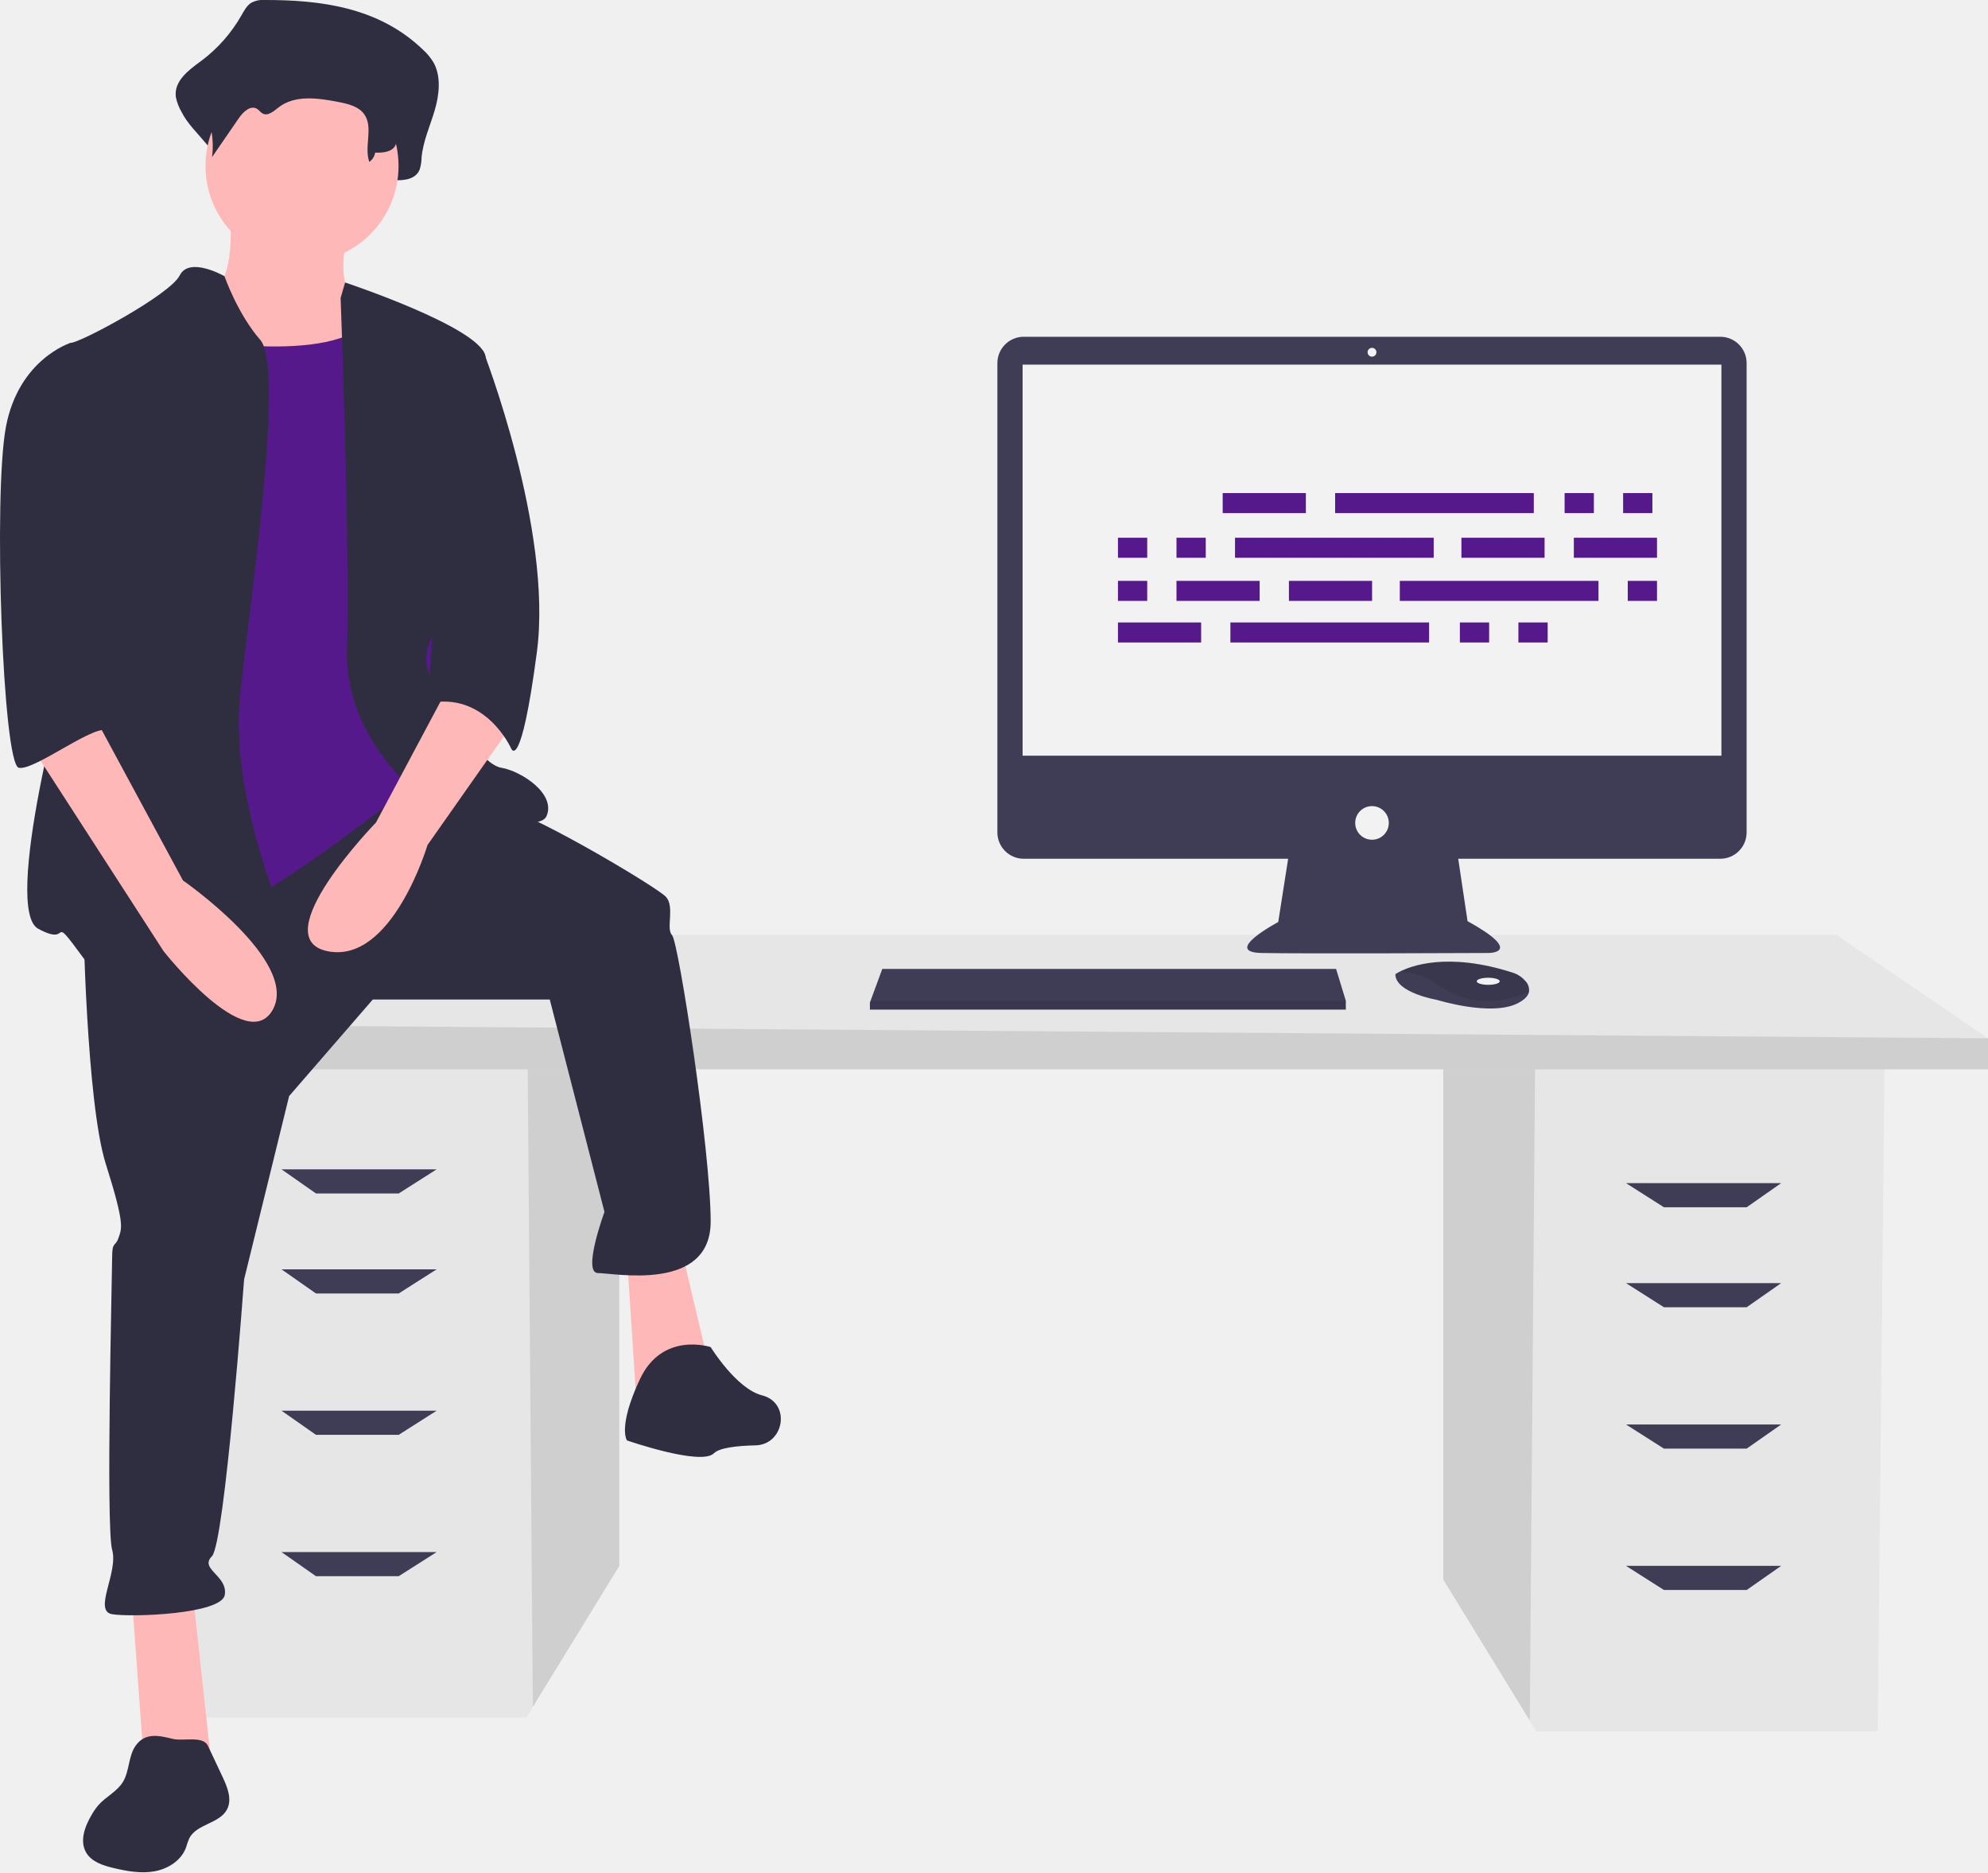
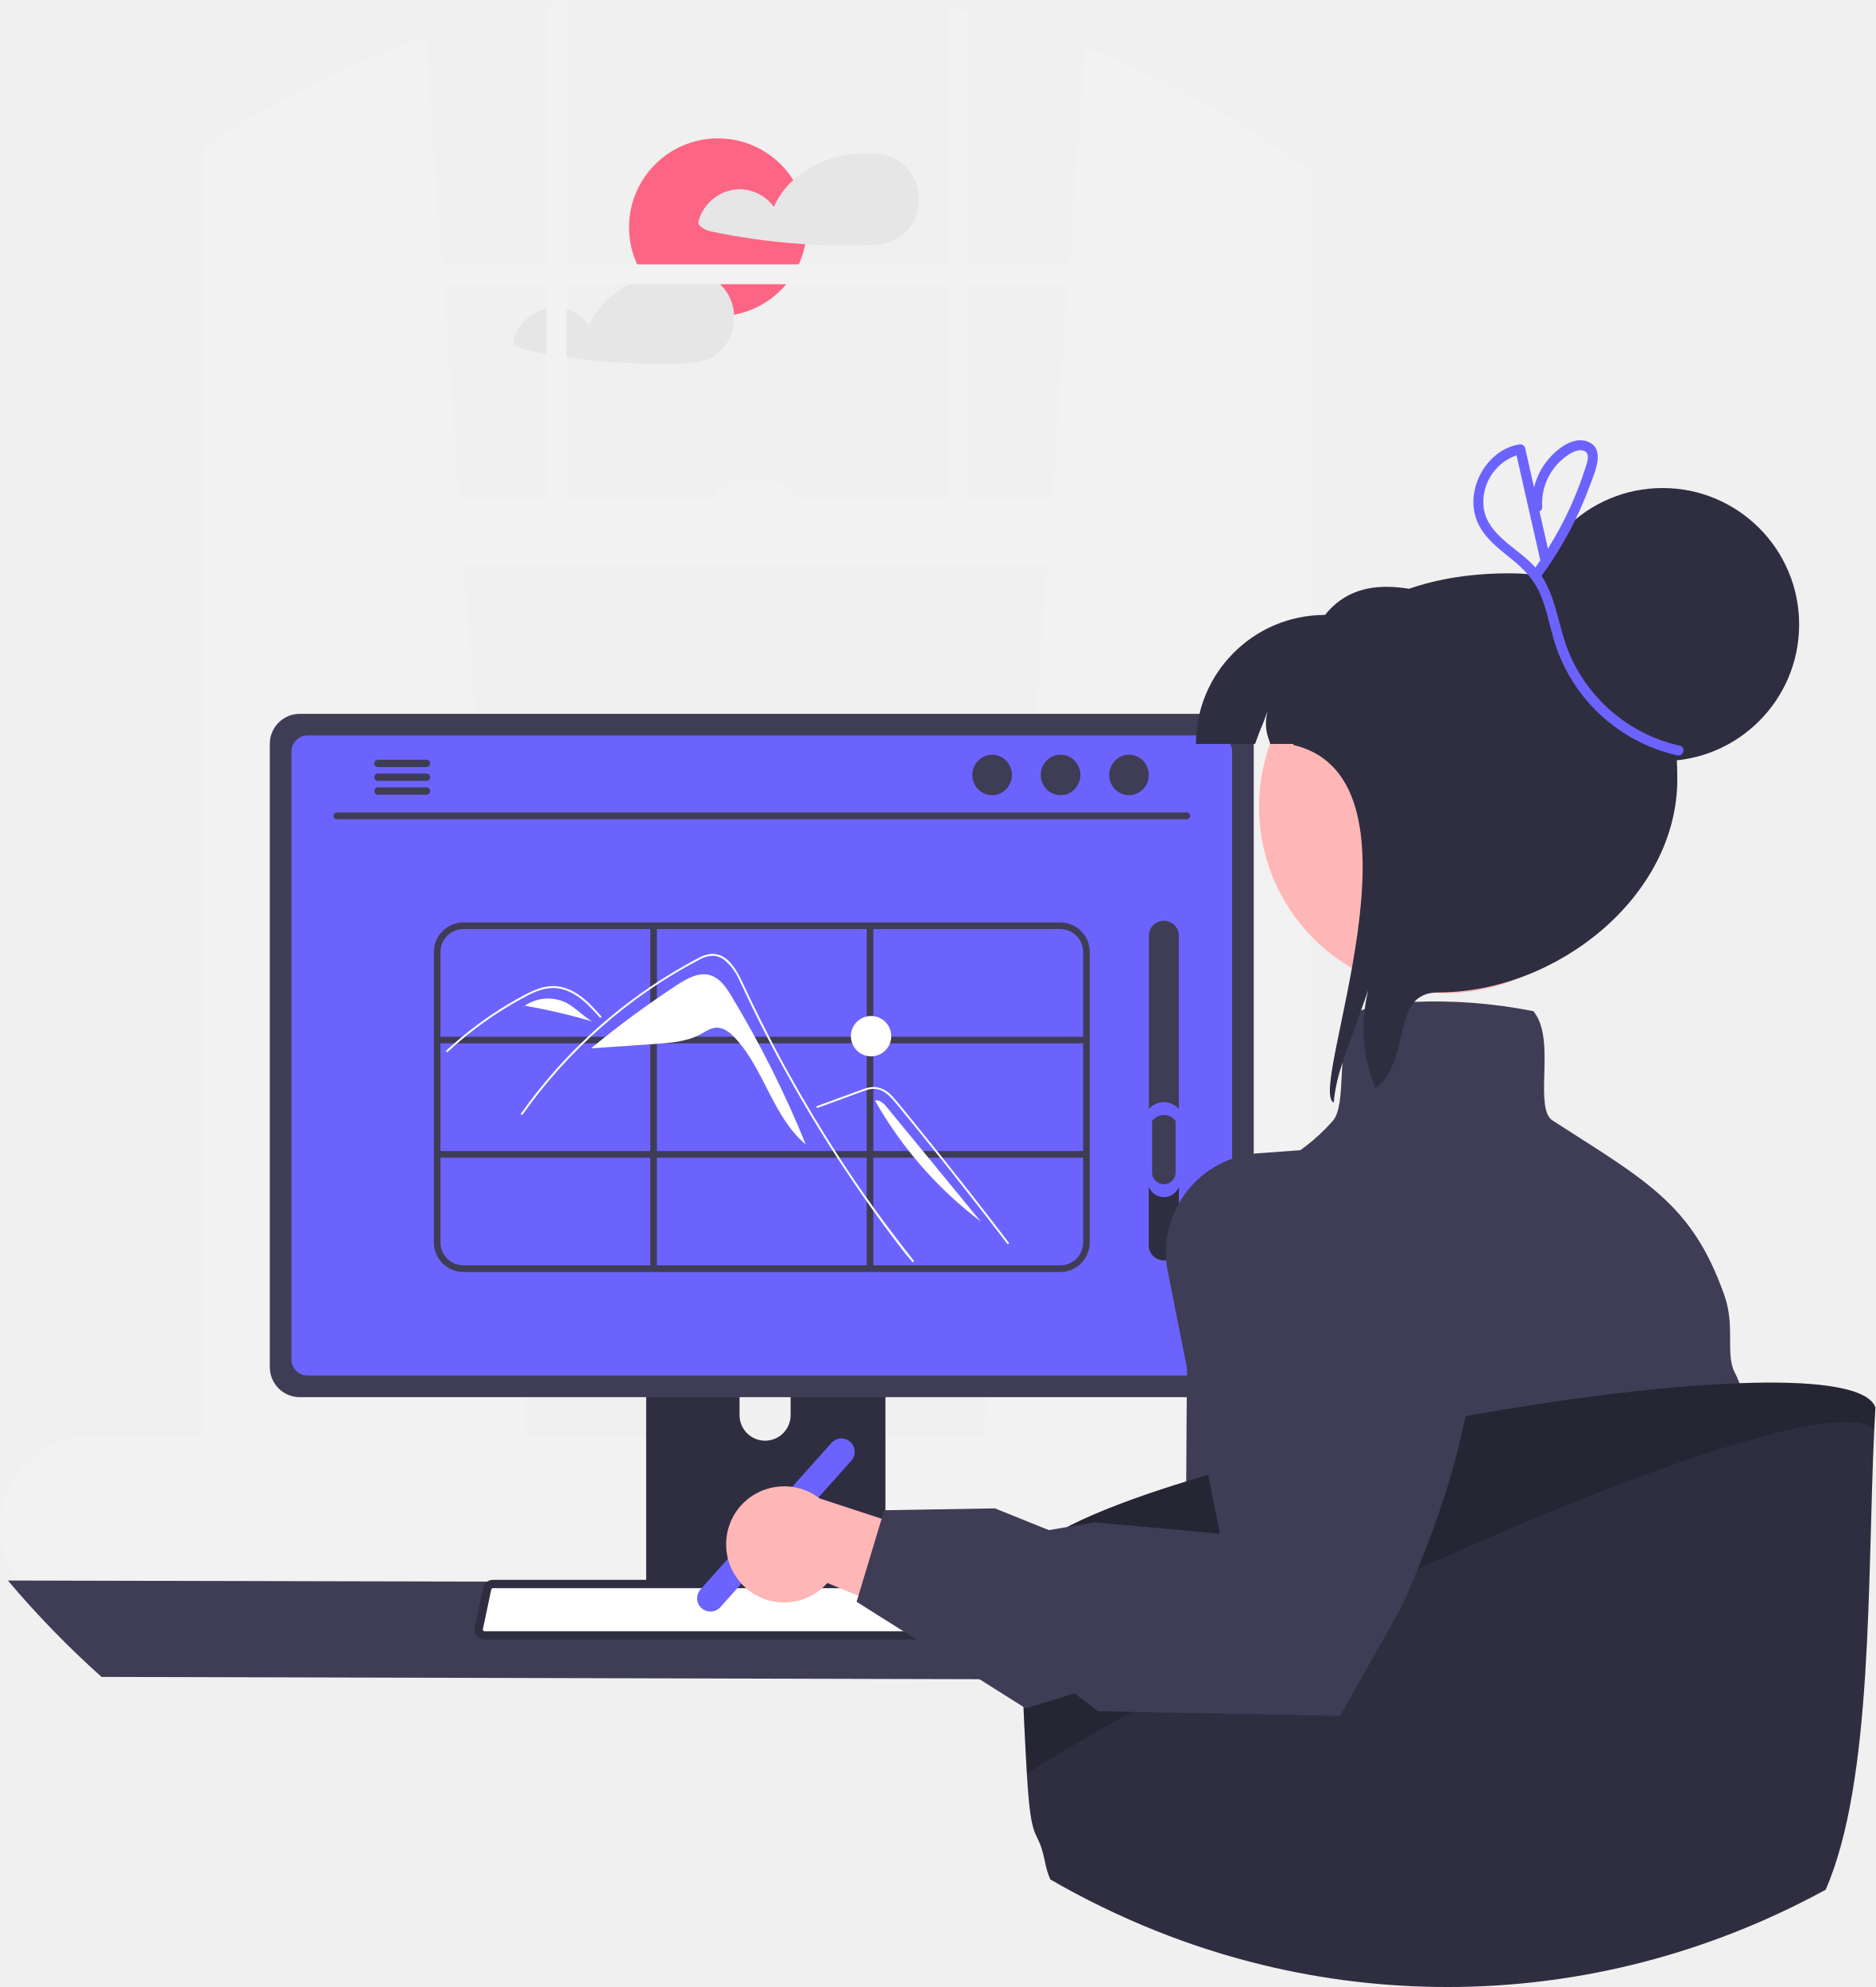
- <svg xmlns="http://www.w3.org/2000/svg" id="b52d7e2d-d80f-4111-b6ed-d15502ee1edd" width="711.188" height="669.683" data-name="Layer 1" viewBox="0 0 711.188 669.683">
-   <polygon fill="#e6e6e6" points="516.326 380.018 516.326 565.013 547.27 615.443 549.625 619.279 671.722 619.279 674.189 380.018 516.326 380.018" />
-   <polygon points="516.326 380.018 516.326 565.013 547.27 615.443 549.169 380.018 516.326 380.018" opacity=".1" />
-   <polygon fill="#e6e6e6" points="221.566 375.084 221.566 560.08 190.622 610.51 188.267 614.345 66.17 614.345 63.703 375.084 221.566 375.084" />
-   <polygon points="221.566 375.084 221.566 560.08 190.622 610.51 188.723 375.084 221.566 375.084" opacity=".1" />
-   <polygon fill="#e6e6e6" points="711.188 371.385 711.188 382.484 47.67 382.484 47.67 366.451 109.335 334.385 656.923 334.385 711.188 371.385" />
-   <polygon points="711.188 371.385 711.188 382.484 47.67 382.484 47.67 366.451 711.188 371.385" opacity=".1" />
-   <polygon fill="#3f3d56" points="142.635 426.883 113.035 426.883 100.702 418.25 156.201 418.25 142.635 426.883" />
-   <polygon fill="#3f3d56" points="142.635 462.649 113.035 462.649 100.702 454.016 156.201 454.016 142.635 462.649" />
-   <polygon fill="#3f3d56" points="142.635 513.215 113.035 513.215 100.702 504.581 156.201 504.581 142.635 513.215" />
-   <polygon fill="#3f3d56" points="142.635 563.78 113.035 563.78 100.702 555.147 156.201 555.147 142.635 563.78" />
-   <polygon fill="#3f3d56" points="595.257 431.816 624.857 431.816 637.19 423.183 581.691 423.183 595.257 431.816" />
-   <polygon fill="#3f3d56" points="595.257 467.582 624.857 467.582 637.19 458.949 581.691 458.949 595.257 467.582" />
-   <polygon fill="#3f3d56" points="595.257 518.148 624.857 518.148 637.19 509.515 581.691 509.515 595.257 518.148" />
-   <polygon fill="#3f3d56" points="595.257 568.713 624.857 568.713 637.19 560.08 581.691 560.08 595.257 568.713" />
-   <path fill="#3f3d56" d="M859.82,235.615H610.634a9.423,9.423,0,0,0-9.424,9.424V412.897a9.423,9.423,0,0,0,9.424,9.424h94.593l-3.544,22.626s-20.253,10.759-6.013,11.076,81.328,0,81.328,0,12.974,0-7.595-11.392l-3.334-22.31h93.75a9.423,9.423,0,0,0,9.424-9.424V245.039A9.423,9.423,0,0,0,859.82,235.615Z" transform="translate(-244.406 -115.1587)" />
-   <rect width="249.996" height="139.871" x="365.823" y="130.424" fill="#f2f2f2" />
-   <circle cx="490.821" cy="125.994" r="1.582" fill="#f2f2f2" />
-   <circle cx="490.821" cy="294.346" r="6.013" fill="#f2f2f2" />
-   <polygon fill="#3f3d56" points="481.452 357.952 481.452 361.117 311.202 361.117 311.202 358.585 311.436 357.952 315.632 346.56 477.971 346.56 481.452 357.952" />
-   <path fill="#3f3d56" d="M791.376,470.013c-.31,1.326-1.481,2.725-4.127,4.047-9.493,4.747-28.797-1.266-28.797-1.266s-14.873-2.532-14.873-9.177a11.866,11.866,0,0,1,1.304-.775c3.991-2.112,17.225-7.322,40.691.221a9.786,9.786,0,0,1,4.46,2.923A4.667,4.667,0,0,1,791.376,470.013Z" transform="translate(-244.406 -115.1587)" />
-   <path d="M791.376,470.013c-11.62,4.452-21.977,4.785-32.607-2.598a23.343,23.343,0,0,0-13.886-4.573c3.991-2.112,17.225-7.322,40.691.221a9.786,9.786,0,0,1,4.46,2.923A4.667,4.667,0,0,1,791.376,470.013Z" opacity=".1" transform="translate(-244.406 -115.1587)" />
-   <ellipse cx="532.4" cy="350.99" fill="#f2f2f2" rx="4.114" ry="1.266" />
-   <polygon points="481.452 357.952 481.452 361.117 311.202 361.117 311.202 358.585 311.436 357.952 481.452 357.952" opacity=".1" />
-   <path fill="#2f2e41" d="M339.068,115.159a8.554,8.554,0,0,0-4.961,1.108c-1.476,1.011-2.406,2.782-3.356,4.429a52.986,52.986,0,0,1-14.434,16.305c-4.289,3.142-9.742,7.06-9.008,12.853a17.372,17.372,0,0,0,2.091,5.426c3.957,7.987,14.754,14.159,13.692,23.273,3.931-6.581-1.327-9.835,2.604-16.416,1.872-3.134,5.124-6.672,7.951-4.704.946.659,1.568,1.841,2.553,2.419,2.351,1.38,4.853-1.258,6.934-3.126,7.177-6.443,17.383-4.755,26.314-2.747,4.216.948,8.847,2.191,11.34,6.221,3.277,5.298-3.113,11.02-4.728,17.01a3.264,3.264,0,0,0,3.503,4.062c2.68-.264,5.854-.481,6.013-1.657,3.372.12,7.503-.262,8.947-3.772a14.762,14.762,0,0,0,.693-4.293c.53-5.897,3.033-11.277,4.691-16.89s2.379-12.191-.419-17.167a19.864,19.864,0,0,0-3.666-4.456C379.94,117.67,359.063,115.136,339.068,115.159Z" transform="translate(-244.406 -115.1587)" />
-   <path fill="#ffb8b8" d="M326.544,190.064s3.453,28.778-9.209,31.081,11.511,41.441,11.511,41.441l57.557,6.907-13.814-46.045s-9.209-3.453-3.453-26.476S326.544,190.064,326.544,190.064Z" transform="translate(-244.406 -115.1587)" />
-   <polygon fill="#ffb8b8" points="47.028 569.318 51.633 632.631 75.806 632.631 68.9 569.318 47.028 569.318" />
-   <polygon fill="#ffb8b8" points="224.303 449.6 227.756 502.552 254.233 491.041 243.872 447.298 224.303 449.6" />
-   <path fill="#2f2e41" d="M274.167,442.738s1.151,66.766,8.058,88.637,5.756,23.023,4.605,26.476-2.302,1.151-2.302,6.907-2.302,96.695,0,104.753-6.907,21.872,0,23.023,39.139,0,40.29-6.907-9.209-9.209-4.605-13.814,11.511-98.998,11.511-98.998l16.116-65.615,29.93-34.534H441.082l19.569,75.975s-8.058,21.872-2.302,21.872,40.29,6.907,40.29-18.418S487.127,451.947,484.825,449.645s1.151-10.36-2.302-13.814-43.743-27.627-58.708-32.232S387.857,393.515,387.857,393.515Z" transform="translate(-244.406 -115.1587)" />
-   <path fill="#2f2e41" d="M498.639,596.991s-17.267-5.756-25.325,11.511-4.605,21.872-4.605,21.872,26.476,9.209,31.081,4.605c2.003-2.003,8.365-2.699,14.913-2.846,9.973-.224,12.626-14.333,3.207-17.619q-.421-.147-.853-.255C507.848,611.955,498.639,596.991,498.639,596.991Z" transform="translate(-244.406 -115.1587)" />
-   <circle cx="108.038" cy="59.365" r="34.534" fill="#ffb8b8" />
-   <path fill="#55198b" d="M307.55,235.534s56.406,11.511,70.219-6.907,19.569,51.801,19.569,51.801l6.907,73.673-10.36,40.29s-54.103,43.743-71.37,47.197-43.743,5.756-43.743,5.756,8.058-127.776,8.058-130.078S307.55,235.534,307.55,235.534Z" transform="translate(-244.406 -115.1587)" />
-   <path fill="#2f2e41" d="M324.704,213.945s-12.55-7.189-16.003-.282S273.016,237.836,269.562,237.836s6.907,95.544,2.302,107.056S245.389,440.436,258.051,447.343s3.453-6.907,16.116,10.36,74.824,17.267,78.277,10.36-27.627-58.708-21.872-107.056,14.965-115.114,6.907-124.323S324.704,213.945,324.704,213.945Z" transform="translate(-244.406 -115.1587)" />
-   <path fill="#2f2e41" d="M366.258,221.72l1.603-5.518s47.895,15.878,50.198,26.238,1.151,82.882-6.907,88.637-19.569,14.965-11.511,28.778,17.267,28.778,24.174,29.93,19.569,9.209,16.116,17.267-44.894-6.907-44.894-6.907-27.627-20.72-26.476-52.952S366.258,221.72,366.258,221.72Z" transform="translate(-244.406 -115.1587)" />
-   <path fill="#ffb8b8" d="M406.548,357.554l-27.627,51.801s-40.29,41.441-17.267,46.045,35.685-37.987,35.685-37.987l29.93-42.592Z" transform="translate(-244.406 -115.1587)" />
-   <path fill="#2f2e41" d="M340.75,124.195a7.838,7.838,0,0,0-4.039.783,9.413,9.413,0,0,0-2.732,3.131,39.773,39.773,0,0,1-11.75,11.524c-3.491,2.221-7.93,4.99-7.333,9.084a11.359,11.359,0,0,0,1.702,3.835,30.163,30.163,0,0,1,3.665,18.801l9.6-13.954c1.524-2.215,4.171-4.715,6.472-3.324.77.466,1.276,1.301,2.078,1.71,1.914.975,3.95-.889,5.644-2.21,5.842-4.554,14.15-3.361,21.421-1.942,3.432.67,7.202,1.549,9.231,4.397,3.372,4.733-.149,11.572,1.819,17.04a5.023,5.023,0,0,0,2.079-3.317c2.745.085,6.107-.185,7.283-2.666a9.188,9.188,0,0,0,.564-3.034c.432-4.168,2.469-7.971,3.819-11.938s1.937-8.616-.341-12.133a14.681,14.681,0,0,0-2.984-3.149C374.022,125.97,357.027,124.178,340.75,124.195Z" transform="translate(-244.406 -115.1587)" />
-   <path fill="#2f2e41" d="M406.548,237.836l10.725,2.847s24.96,63.919,19.204,107.662-9.209,34.534-9.209,34.534-9.209-20.72-29.93-16.116Z" transform="translate(-244.406 -115.1587)" />
-   <path fill="#2f2e41" d="M293.029,739.422c-2.776,3.772-2.219,9.165-4.678,13.151-2.131,3.455-6.148,5.267-8.814,8.329a22.326,22.326,0,0,0-2.266,3.26c-2.473,4.143-4.483,9.452-2.048,13.616,1.959,3.35,6.078,4.66,9.855,5.552,4.774,1.128,9.734,2.031,14.564,1.169s9.549-3.819,11.271-8.412a32.5,32.5,0,0,1,1.205-3.401c2.617-5.153,10.827-5.209,13.506-10.33,1.875-3.584.151-7.916-1.571-11.576l-5.261-11.177c-1.746-3.709-8.824-1.576-12.513-2.465C301.465,735.978,296.491,734.701,293.029,739.422Z" transform="translate(-244.406 -115.1587)" />
-   <path fill="#ffb8b8" d="M254.598,380.577l48.348,74.824s29.93,37.987,39.139,20.72-32.232-46.045-32.232-46.045L278.772,372.519Z" transform="translate(-244.406 -115.1587)" />
-   <path fill="#2f2e41" d="M278.772,240.138,269.562,237.836s-18.418,5.756-23.023,29.93-1.151,120.869,4.605,122.02,28.427-16.837,32.056-13.023-7.882-15.756-4.429-26.116S278.772,240.138,278.772,240.138Z" transform="translate(-244.406 -115.1587)" />
-   <g id="f3c2397c-d780-4cc6-97d8-1503d8277a2c" data-name="Group 13">
-     <rect id="ad41612f-86f7-46b2-a964-3a5da7bcf3cf" width="29.752" height="7.163" x="437.407" y="176.363" fill="#55198b" data-name="Rectangle 55" />
-     <rect id="b9a0b375-cc2a-4c59-8850-661af54e4f62" width="10.468" height="7.163" x="559.722" y="176.363" fill="#55198b" data-name="Rectangle 56" />
-     <rect id="e174c2ab-9bc5-41ec-b37c-b06fbf8a9878" width="10.468" height="7.163" x="580.659" y="176.363" fill="#55198b" data-name="Rectangle 57" />
-     <rect id="ba2479ac-4c7d-43b4-a028-73b1e20e4002" width="71.075" height="7.163" x="477.628" y="176.363" fill="#55198b" data-name="Rectangle 58" />
-     <rect id="ac60ef86-00f2-480b-8171-28b6fdfc1958" width="29.752" height="7.163" x="399.941" y="222.644" fill="#55198b" data-name="Rectangle 59" />
-     <rect id="b3d8298d-cd65-487a-8b19-4cee946356e7" width="10.468" height="7.163" x="522.256" y="222.644" fill="#55198b" data-name="Rectangle 60" />
-     <rect id="ed27f15f-f0c4-4569-8330-a6688f8e356c" width="10.468" height="7.163" x="543.193" y="222.644" fill="#55198b" data-name="Rectangle 61" />
-     <rect id="f685c005-adaf-4d60-acda-005b037d82a6" width="71.075" height="7.163" x="440.162" y="222.644" fill="#55198b" data-name="Rectangle 62" />
-     <rect id="eca7c7fc-83f8-48ca-a588-6606db47af3f" width="29.752" height="7.163" x="522.807" y="192.341" fill="#55198b" data-name="Rectangle 63" />
-     <rect id="a71b5b2f-f8b9-481d-a301-5e3357e5fe42" width="29.752" height="7.163" x="563.028" y="192.341" fill="#55198b" data-name="Rectangle 64" />
-     <rect id="abb3a25a-f854-41fc-8391-e6ad9fbe2417" width="10.468" height="7.163" x="399.941" y="192.341" fill="#55198b" data-name="Rectangle 66" />
-     <rect id="add2b425-b775-4eb5-9c25-8c4c14f957c9" width="10.468" height="7.163" x="420.878" y="192.341" fill="#55198b" data-name="Rectangle 67" />
-     <rect id="b7159612-3b84-4b0b-a885-612eaab04c06" width="71.075" height="7.163" x="441.815" y="192.341" fill="#55198b" data-name="Rectangle 68" />
-     <rect id="edfc7301-4de5-47dc-80e2-1ae2da982d6d" width="29.752" height="7.163" x="461.099" y="207.768" fill="#55198b" data-name="Rectangle 69" />
-     <rect id="e1009f91-6275-4375-80fa-0d778e331fdc" width="29.752" height="7.163" x="420.878" y="207.768" fill="#55198b" data-name="Rectangle 70" />
-     <rect id="a060fb9f-1f1a-4862-9a69-16dd49199e18" width="10.468" height="7.163" x="399.941" y="207.768" fill="#55198b" data-name="Rectangle 71" />
-     <rect id="b6754d5f-104f-449c-b9a9-cf9ac82bf5fe" width="10.468" height="7.163" x="582.312" y="207.768" fill="#55198b" data-name="Rectangle 73" />
-     <rect id="e6ed1ccd-2cfd-450f-a339-07df3a1ee6bb" width="71.075" height="7.163" x="500.768" y="207.768" fill="#55198b" data-name="Rectangle 74" />
-   </g>
+ <svg xmlns="http://www.w3.org/2000/svg" data-name="Layer 1" width="563.232" height="596.817" viewBox="0 0 563.232 596.817">
+   <circle cx="215.615" cy="68.266" r="26.701" fill="#fd6584" />
+   <path d="M601.119,230.112a13.235,13.235,0,0,0-11.17-9.29,1.081,1.081,0,0,0-.18,0,1.418,1.418,0,0,0-.22-.05c-8.94-1.16-18.88,1.66-25.57,7.8a23.958,23.958,0,0,0-5.83,8.04,12.917,12.917,0,0,0-10.83-5.28,13.184,13.184,0,0,0-11.8,9.51,1.526,1.526,0,0,0,.69,1.69,6.673,6.673,0,0,0,2.79,1.42c2.21.47,4.44.9,6.67,1.29q6.54,1.14,13.15,1.85,4.365.465,8.75.74c6.04.38,12.11.47,18.16.28,3-.1,5.88-.2,8.62-1.52a12.798,12.798,0,0,0,4.95-4.31A14.548,14.548,0,0,0,601.119,230.112Z" transform="translate(-325.7462 -174.4889)" fill="#e6e6e6" />
+   <path d="M546.189,269.012a13.652,13.652,0,0,0-.56-3.3,13.26,13.26,0,0,0-11.18-9.29.965.965,0,0,0-.17,0,1.887,1.887,0,0,0-.23-.05,33.194,33.194,0,0,0-14.69,1.51c-7.26,2.43-13.63,7.33-16.7,14.33a12.922,12.922,0,0,0-10.84-5.28,13.183,13.183,0,0,0-11.8,9.51,1.555,1.555,0,0,0,.69,1.69,6.733,6.733,0,0,0,2.79,1.42c2.22.47,4.44.9,6.68,1.29q6.54,1.14,13.14,1.85a195.164,195.164,0,0,0,26.92,1.02c2.99-.1,5.88-.2,8.62-1.52a12.77,12.77,0,0,0,4.94-4.31A14.264,14.264,0,0,0,546.189,269.012Z" transform="translate(-325.7462 -174.4889)" fill="#e6e6e6" />
+   <path d="M743.876,605.969h-24.34V225.999c-1.64-1.21-3.29-2.41-4.96-3.58q-.495-.345-.99-.69a288.322,288.322,0,0,0-62.01-32.94l-4.72,65.1-0.0.004H616.486V177.879c-1.98-.49-3.96-.95-5.96-1.38v77.394h-114.68V174.489c-1.99.37-3.98.75-5.96,1.16v78.244H458.517l-0-.004-4.95-68.27a287.687,287.687,0,0,0-60.78,29.46c-.66.42-1.32.84-1.98,1.28-1.33.86-2.66,1.74-3.97,2.63v386.98h-34.27a26.803,26.803,0,0,0-24.89,36.79,25.54,25.54,0,0,0,1.75,3.56,27.095,27.095,0,0,0,3.02,4.18,26.76,26.76,0,0,0,20.12,9.11h391.31a26.82,26.82,0,0,0,0-53.64ZM640.316,344.271l-18.93,261.698h-137.4l-18.93-261.698Zm6.11-84.419-4.67,64.556h-25.27V259.852Zm-35.9,0v64.556H564.894a10.916,10.916,0,0,0-9.723-5.959h-5.959a10.916,10.916,0,0,0-9.723,5.959H495.846V259.852Zm-120.64,64.556h-26.27l-4.67-64.556h30.94Z" transform="translate(-325.7462 -174.4889)" fill="#f2f2f2" />
+   <path d="M328.114,649.216a289.004,289.004,0,0,0,28.12,28.95l379.58,1a289.003,289.003,0,0,0,28.12-28.95Z" transform="translate(-325.7462 -174.4889)" fill="#3f3d56" />
+   <path d="M519.804,552.406v102.56h71.85v-102.56a3.448,3.448,0,0,0-2.43-3.3,3.175,3.175,0,0,0-1.03-.16h-64.92A3.463,3.463,0,0,0,519.804,552.406Zm28.04,35.24a7.67,7.67,0,0,1,15.34,0v11.9a7.67,7.67,0,0,1-15.34,0Z" transform="translate(-325.7462 -174.4889)" fill="#2f2e41" />
+   <path d="M519.584,651.686v9.89a1.946,1.946,0,0,0,1.93,1.94h68.43a1.94,1.94,0,0,0,1.93-1.94v-9.89Z" transform="translate(-325.7462 -174.4889)" fill="#3f3d56" />
+   <path d="M406.774,397.886v187.26a9.007,9.007,0,0,0,9,9h277.5a9.007,9.007,0,0,0,9-9v-187.26a9.011,9.011,0,0,0-9-8.99h-277.5A9.012,9.012,0,0,0,406.774,397.886Z" transform="translate(-325.7462 -174.4889)" fill="#3f3d56" />
+   <path d="M413.284,400.216v182.62a4.818,4.818,0,0,0,4.81,4.81h272.87a4.818,4.818,0,0,0,4.81-4.81v-182.62a4.82,4.82,0,0,0-4.81-4.82h-272.87A4.821,4.821,0,0,0,413.284,400.216Z" transform="translate(-325.7462 -174.4889)" fill="#6c63ff" />
+   <path d="M468.924,665.846a2.948,2.948,0,0,0,2.32,1.11h162.34a2.987,2.987,0,0,0,2.92-3.6l-2.52-11.97a2.993,2.993,0,0,0-1.86-2.17,2.894,2.894,0,0,0-1.06-.2h-157.31a2.894,2.894,0,0,0-1.06.2,2.992,2.992,0,0,0-1.86,2.17l-2.52,11.97A2.985,2.985,0,0,0,468.924,665.846Z" transform="translate(-325.7462 -174.4889)" fill="#2f2e41" />
+   <path d="M473.754,651.516a.395.395,0,0,0-.145.025.508.508,0,0,0-.328.353l-2.521,11.977a.478.478,0,0,0,.102.396l.011.014a.449.449,0,0,0,.371.176H633.584a.467.467,0,0,0,.37-.175.459.459,0,0,0,.106-.397l-2.522-11.983a.498.498,0,0,0-.304-.349.436.436,0,0,0-.17-.035Z" transform="translate(-325.7462 -174.4889)" fill="#fff" />
+   <path d="M426.867,420.552H682.191a1.016,1.016,0,0,0,0-2.031H426.867a1.016,1.016,0,0,0,0,2.031Z" transform="translate(-325.7462 -174.4889)" fill="#3f3d56" />
+   <ellipse cx="339.064" cy="232.765" rx="5.95" ry="6.083" fill="#3f3d56" />
+   <ellipse cx="318.508" cy="232.765" rx="5.95" ry="6.083" fill="#3f3d56" />
+   <ellipse cx="297.952" cy="232.765" rx="5.95" ry="6.083" fill="#3f3d56" />
+   <path d="M438.156,403.786a1.095,1.095,0,0,0,1.09,1.1h14.6a1.105,1.105,0,0,0,0-2.21h-14.6A1.103,1.103,0,0,0,438.156,403.786Z" transform="translate(-325.7462 -174.4889)" fill="#3f3d56" />
+   <path d="M438.156,407.936a1.095,1.095,0,0,0,1.09,1.1h14.6a1.105,1.105,0,0,0,0-2.21h-14.6A1.103,1.103,0,0,0,438.156,407.936Z" transform="translate(-325.7462 -174.4889)" fill="#3f3d56" />
+   <path d="M438.156,412.076a1.103,1.103,0,0,0,1.09,1.11h14.6a1.105,1.105,0,0,0,0-2.21h-14.6A1.095,1.095,0,0,0,438.156,412.076Z" transform="translate(-325.7462 -174.4889)" fill="#3f3d56" />
+   <path d="M644.148,451.546H464.91a8.892,8.892,0,0,0-8.881,8.881v87.237a8.892,8.892,0,0,0,8.881,8.882H644.148a8.892,8.892,0,0,0,8.881-8.882V460.428A8.892,8.892,0,0,0,644.148,451.546Zm6.881,8.881v25.452h-63v-32.333h56.119A6.889,6.889,0,0,1,651.029,460.428Zm-128,59.786v-32.334h63v32.334Zm63,2v32.333h-63v-32.333Zm-65-2h-63v-32.334h63Zm2-34.334v-32.333h63v32.333Zm65,2h63v32.334h-63Zm-123.119-34.333H521.029v32.333h-63V460.428A6.889,6.889,0,0,1,464.91,453.546ZM458.029,547.664V522.213h63v32.333H464.91A6.889,6.889,0,0,1,458.029,547.664Zm186.119,6.882H588.029v-32.333h63v25.451A6.889,6.889,0,0,1,644.148,554.546Z" transform="translate(-325.7462 -174.4889)" fill="#3f3d56" />
+   <path d="M545.419,473.695c-1.591-2.631-3.475-5.439-6.427-6.298-3.418-.995-6.93.981-9.908,2.931a288.726,288.726,0,0,0-25.695,18.932l.009.102,19.174-1.322c4.618-.318,9.394-.681,13.475-2.865,1.549-.829,3.058-1.936,4.813-2.013,2.18-.096,4.081,1.427,5.575,3.017,8.837,9.41,11.394,23.799,21.307,32.066A314.616,314.616,0,0,0,545.419,473.695Z" transform="translate(-325.7462 -174.4889)" fill="#fff" />
+   <path d="M599.736,553.506c-.977-1.234-1.376-1.523-2.34-2.768q-11.773-15.226-22.131-31.481-7.036-11.04-13.373-22.503-3.017-5.45-5.869-10.985-2.213-4.292-4.327-8.635c-.403-.827-.795-1.658-1.184-2.491-.918-1.958-1.82-3.926-2.787-5.858a16.114,16.114,0,0,0-4.47-5.989,6.098,6.098,0,0,0-3.177-1.222,8.862,8.862,0,0,0-4.599,1.318,148.048,148.048,0,0,0-29.112,20.075A151.559,151.559,0,0,0,482.714,509.22c-.209.298-.703.013-.492-.287q1.246-1.762,2.542-3.487A152.397,152.397,0,0,1,523.671,469.155q3.785-2.453,7.711-4.675c1.319-.747,2.645-1.485,3.993-2.177a9.728,9.728,0,0,1,4.234-1.312c5.137-.08,7.797,5.738,9.624,9.653q.861,1.848,1.743,3.685,3.334,6.973,6.924,13.818,2.216,4.226,4.529,8.404,7.198,13.007,15.301,25.488c7.156,11.022,14.256,20.758,22.408,31.064C600.364,553.388,599.962,553.795,599.736,553.506Z" transform="translate(-325.7462 -174.4889)" fill="#fff" />
+   <path d="M505.858,480.093c-.298-.333-.595-.665-.895-.998-2.369-2.62-4.911-5.209-8.164-6.711a11.844,11.844,0,0,0-4.962-1.15,14.161,14.161,0,0,0-5.152,1.124c-.776.31-1.534.662-2.281,1.036-.854.43-1.692.888-2.527,1.35q-2.35,1.3-4.639,2.715-4.554,2.815-8.824,6.059-2.213,1.683-4.335,3.475-1.973,1.665-3.867,3.42c-.27.249-.673-.154-.403-.403.333-.31.669-.618,1.006-.922q1.426-1.289,2.898-2.529,2.684-2.264,5.506-4.354,4.389-3.251,9.08-6.061,2.344-1.403,4.753-2.688c.485-.259.975-.511,1.472-.751a23.46,23.46,0,0,1,3.498-1.424,12.445,12.445,0,0,1,5.284-.519,13.756,13.756,0,0,1,4.875,1.686c3.194,1.785,5.671,4.546,8.082,7.24C506.505,479.962,506.103,480.367,505.858,480.093Z" transform="translate(-325.7462 -174.4889)" fill="#fff" />
+   <path d="M571.304,507.242l7.654-2.799,3.8-1.39a38.862,38.862,0,0,1,3.752-1.292,5.919,5.919,0,0,1,3.396.043,7.827,7.827,0,0,1,2.649,1.642,21.495,21.495,0,0,1,2.172,2.32c.827.994,1.643,1.999,2.461,3q5.069,6.199,10.072,12.452,5.003,6.253,9.938,12.559,4.948,6.321,9.827,12.696.598.781,1.195,1.563c.22.288.715.004.492-.288q-4.916-6.438-9.9-12.824-4.997-6.401-10.062-12.748-5.065-6.347-10.199-12.638-1.279-1.567-2.562-3.131c-.722-.879-1.435-1.768-2.227-2.587a8.025,8.025,0,0,0-5.441-2.867,10.501,10.501,0,0,0-3.701.814c-1.28.463-2.556.934-3.834,1.402l-7.707,2.819-1.927.705c-.342.125-.194.676.152.55Z" transform="translate(-325.7462 -174.4889)" fill="#fff" />
+   <path d="M495.792,475.68a12.357,12.357,0,0,0-12.445.89,177.498,177.498,0,0,1,20.194,4.713C500.786,479.669,498.631,477.139,495.792,475.68Z" transform="translate(-325.7462 -174.4889)" fill="#fff" />
+   <path d="M483.309,476.563l-.749.609c.253-.213.517-.413.787-.602Z" transform="translate(-325.7462 -174.4889)" fill="#fff" />
+   <path d="M592.265,507.27a6.371,6.371,0,0,0-2.695-2.25l-1.052.041a119.342,119.342,0,0,0,31.787,36.34Z" transform="translate(-325.7462 -174.4889)" fill="#fff" />
+   <circle cx="261.597" cy="311.227" r="6.059" fill="#fff" />
+   <path d="M675.268,553.046a4.507,4.507,0,0,0,4.5-4.5v-93a4.5,4.5,0,1,0-9,0v93A4.507,4.507,0,0,0,675.268,553.046Z" transform="translate(-325.7462 -174.4889)" fill="#3f3d56" />
+   <path d="M675.268,553.046a4.507,4.507,0,0,0,4.5-4.5v-19.72a5.581,5.581,0,0,0-9,0v19.72A4.507,4.507,0,0,0,675.268,553.046Z" transform="translate(-325.7462 -174.4889)" fill="#2f2e41" />
+   <path d="M675.268,534.046a4.847,4.847,0,0,0,4.84-4.84V507.998a6.002,6.002,0,0,0-9.679,0V529.207A4.847,4.847,0,0,0,675.268,534.046Z" transform="translate(-325.7462 -174.4889)" fill="#6c63ff" />
+   <path d="M675.268,530.19a3.535,3.535,0,0,0,3.53-3.53V511.191a4.378,4.378,0,0,0-7.06,0v15.469A3.535,3.535,0,0,0,675.268,530.19Z" transform="translate(-325.7462 -174.4889)" fill="#3f3d56" />
+   <path d="M536.445,657.525a4.004,4.004,0,0,1-.317-5.648L575.444,607.885a4,4,0,0,1,5.965,5.331l-39.316,43.992A4.004,4.004,0,0,1,536.445,657.525Z" transform="translate(-325.7462 -174.4889)" fill="#6c63ff" />
+   <path d="M862.596,729.955c0,7.29-1.72,12.87-1.51,17.33a287.268,287.268,0,0,1-36.3,13.02c-1.4.4-2.8.78-4.21,1.16-7.63-23.36-15.27-44.75-18.28-47.02-6.89-5.17-10.34,16.22-10.34,11.05,0-5.17,3.45-5.17-5.16-12.06-8.62-6.89-3.45-37.9-3.45-37.9l-12.06-31.01,13.49-49.46,17.52-64.25h17.23s.51.37,1.36,1.06c4.31,3.52,17.31,15.28,15.87,28.23-.43,3.86.53,15.08,2.2,30.02,5.08,45.11,16.75,94.15,16.75,107.09C855.706,714.445,862.596,719.615,862.596,729.955Z" transform="translate(-325.7462 -174.4889)" fill="#e6e6e6" />
+   <path d="M848.148,589.956c-.02-.05-.03-.09-.05-.13a26.641,26.641,0,0,0-1.35-3.04c-2.91-5.47.17-13.87-3.11-23.15-5.3-15.04-11.76-23.91-21.23-31.86-.28-.24-.56-.47-.85-.71l-.01-.01c-6.32-5.19-13.94-10.04-23.4-16.08-1.97-1.26-4.03-2.57-6.17-3.95-2.76-1.77-2.61-7.67-2.45-13.91.18-6.93.37-14.11-3.03-18.59l-.22-.29-.35-.09a150.437,150.437,0,0,0-35.42-2.73h-.01a69.659,69.659,0,0,0-14.93,2.19c-.36.1-.72.2-1.07.32-.27.07-.54.16-.81.25l-.22.08-.17.16c-3.29,3.29-4.05,9.19-4.41,15.34v.01q-.105,1.68-.18,3.36c-.28,5.98-.54,11.63-2.74,14.08a57.788,57.788,0,0,1-17.47,13.44c-10.33,5.1-18.5,4.94-18.62,4.94l-.95-.03-.09.94c-6.86,13.07-6.6,46.79-6.81,82.9q-.015,3.015-.04,6.06c-.12,16.82-.44,33.93-1.7,49.52-.55,6.7-1.26,13.11-2.21,19.1-4.62,29.17-25.55,4.95-35.56,24.36a24.526,24.526,0,0,0,1.65,5.55c1.15.68,2.33,1.34,3.5,2q7.785,4.335,15.86,8.09c.3.14.6.28.9.41a236.736,236.736,0,0,0,30.46,11.62c2.03.62,4.06,1.21,6.11,1.77a233.586,233.586,0,0,0,55.61,8.33,1.701,1.701,0,0,1,.23-.01,288.585,288.585,0,0,0,65.84-9.49q.45-.12.9-.24c1.41-.38,2.81-.76,4.21-1.16a287.279,287.279,0,0,0,36.3-13.02,9.238,9.238,0,0,0,.13,1.31,3.03,3.03,0,0,0,.06.42c.02-.16.04-.32.05-.48.06-.47.11-.95.16-1.43C870.608,666.426,857.898,615.756,848.148,589.956Z" transform="translate(-325.7462 -174.4889)" fill="#3f3d56" />
+   <path d="M710.714,443.689a55.983,55.983,0,1,0-2.845-47.693c-.256.641-.487,1.281-.718,1.948A55.906,55.906,0,0,0,710.714,443.689Z" transform="translate(-325.7462 -174.4889)" fill="#ffb6b6" />
+   <path d="M702.667,397.943c2.409-6.74,1.358-3.229,3.793-9.944-1.589,5.946.923,9.277.692,9.944h66.658V359.194c-19.529-7.74-38.621-14.326-50.154,0A38.751,38.751,0,0,0,684.907,397.943Z" transform="translate(-325.7462 -174.4889)" fill="#2f2e41" />
+   <path d="M726.296,505.657c.051-.718.128-1.461.231-2.178.718-5.279,2.511-10.354,4.331-15.377,1.922-5.407,3.87-10.841,5.817-16.248a46.519,46.519,0,0,0,2.178,29.523c11.251-8.765,4.152-28.806,18.862-28.806,35.366,0,71.758-28.678,71.758-64.069,0-35.366-15.172-61.814-50.538-61.814-35.392,0-64.095,16.197-64.787,51.563C757.716,408.502,718.069,502.069,726.296,505.657Z" transform="translate(-325.7462 -174.4889)" fill="#2f2e41" />
+   <circle cx="499.308" cy="187.588" r="41.004" fill="#2f2e41" />
+   <path d="M888.978,597.236q-.21,3.165-.37,6.74c-2.12,44.89-.29,105.32-14.58,138.11q-4.8,2.625-9.7,5.02-.195.09-.36.18c-.88.43-1.76.85-2.64,1.25a.3.3,0,0,1-.11.06,238.808,238.808,0,0,1-29.81,11.71c-1.25.4-2.51.78-3.77,1.16q-.405.12-.81.24a233.934,233.934,0,0,1-59.04,9.49c-1.04.03-2.06.05-3.05.07-.35.01-.69.02-1.03.02-1.12.01-2.23.02-3.35.02q-3.39,0-6.75-.1a233.586,233.586,0,0,1-55.61-8.33c-2.05-.56-4.08-1.15-6.11-1.77a236.736,236.736,0,0,1-30.46-11.62c-.3-.13-.6-.27-.9-.41q-8.07-3.75-15.86-8.09c-1.17-.66-2.35-1.32-3.5-2a24.526,24.526,0,0,1-1.65-5.55c-2.27-10.91-4.09-3.55-5.39-26.25-1.19-20.81-1.95-41.68-2.23-53.61-.09-3.18-.12-5.73-.13-7.47,1.06-7.58,18.1-16.18,42.95-24.35,2.35-.77,4.78-1.54,7.27-2.3,6.72-2.07,13.9-4.1,21.4-6.06,19.1-5,40.31-9.59,61.36-13.38,10.39-1.86,20.74-3.53,30.79-4.95,17.63-2.5,34.31-4.23,48.58-4.94,1.37-.07,2.71-.13,4.03-.17,1.42-.06,2.81-.1,4.17-.13C872.878,589.376,886.918,591.516,888.978,597.236Z" transform="translate(-325.7462 -174.4889)" fill="#2f2e41" />
+   <path d="M888.978,597.236q-.21,3.165-.37,6.74c-15.58-16.78-183.42,58.18-254.48,103.21-1.19-20.81-1.95-41.68-2.23-53.61-.09-3.18-.12-5.73-.13-7.47,1.06-7.58,18.1-16.18,42.95-24.35,2.35-.77,4.78-1.54,7.27-2.3,6.72-2.07,13.9-4.1,21.4-6.06,19.1-5,40.31-9.59,61.36-13.38,10.39-1.86,20.74-3.53,30.79-4.95,17.63-2.5,34.31-4.23,48.58-4.94,1.37-.07,2.71-.13,4.03-.17,1.42-.06,2.81-.1,4.17-.13C872.878,589.376,886.918,591.516,888.978,597.236Z" transform="translate(-325.7462 -174.4889)" opacity="0.2" />
+   <path d="M547.647,649.249a17.324,17.324,0,0,0,26.555.706l56.948,23.389-6.145-31.396-53.137-17.397A17.418,17.418,0,0,0,547.647,649.249Z" transform="translate(-325.7462 -174.4889)" fill="#ffb6b6" />
+   <path d="M737.082,518.509l-.312-.033-33.209,2.411a29.807,29.807,0,0,0-21.561,11.675,29.215,29.215,0,0,0-3.075,4.997l-.009.005a29.804,29.804,0,0,0-2.456,18.888l15.634,78.703-37.618-3.418-13.732,2.347-16.205-6.538-33.251.566-.771,2.549-6.975,23.123-.548,1.817,50.775,31.997,14.721-4.478,6.935,5.327.333.009L669.51,688.727l58.648,1.15,16.031-28.401,2.505-4.453c18.618-41.709,23.213-70.826,21.755-90.885-.764-10.599-3.214-18.655-6.181-24.727C753.096,522.648,737.727,518.667,737.082,518.509Z" transform="translate(-325.7462 -174.4889)" fill="#3f3d56" />
+   <path d="M830.24,398.481a47.347,47.347,0,0,1-34.173-30.183c-2.406-6.978-3.314-14.64-7.352-20.85a111.467,111.467,0,0,0,14.655-27.541c1.382-3.802,4.617-10.705-.868-12.797-4.37-1.667-9.335,2.356-11.926,5.529a21.057,21.057,0,0,0-4.133,8.231q-1.34-5.918-2.68-11.835a1.536,1.536,0,0,0-1.845-1.048c-7.322,1.248-12.632,8.028-13.554,15.169a15.454,15.454,0,0,0,2.356,10.522c2.352,3.578,5.796,6.144,9.074,8.81,3.486,2.836,6.44,5.856,8.314,10.003,1.948,4.31,2.825,9.027,4.117,13.552a50.208,50.208,0,0,0,37.219,35.331C831.325,401.786,832.129,398.894,830.24,398.481Zm-41.347-71.716a17.411,17.411,0,0,1,2.837-10.665,16.892,16.892,0,0,1,3.853-4.174c1.432-1.094,3.545-2.544,5.44-2.142,2.458.521,1.469,3.265.947,4.919q-1.033,3.274-2.272,6.479a106.456,106.456,0,0,1-5.59,12.107c-1.098,2.038-2.271,4.032-3.496,5.994q-1.267-5.594-2.534-11.188A1.256,1.256,0,0,0,788.893,326.766Zm-17.52.597a14.814,14.814,0,0,1,9.817-16.111q3.572,15.77,7.143,31.541c-.491.725-.998,1.439-1.507,2.152-.133-.153-.255-.311-.393-.462C781.44,339.048,772.731,335.342,771.374,327.363Z" transform="translate(-325.7462 -174.4889)" fill="#6c63ff" />
</svg>
